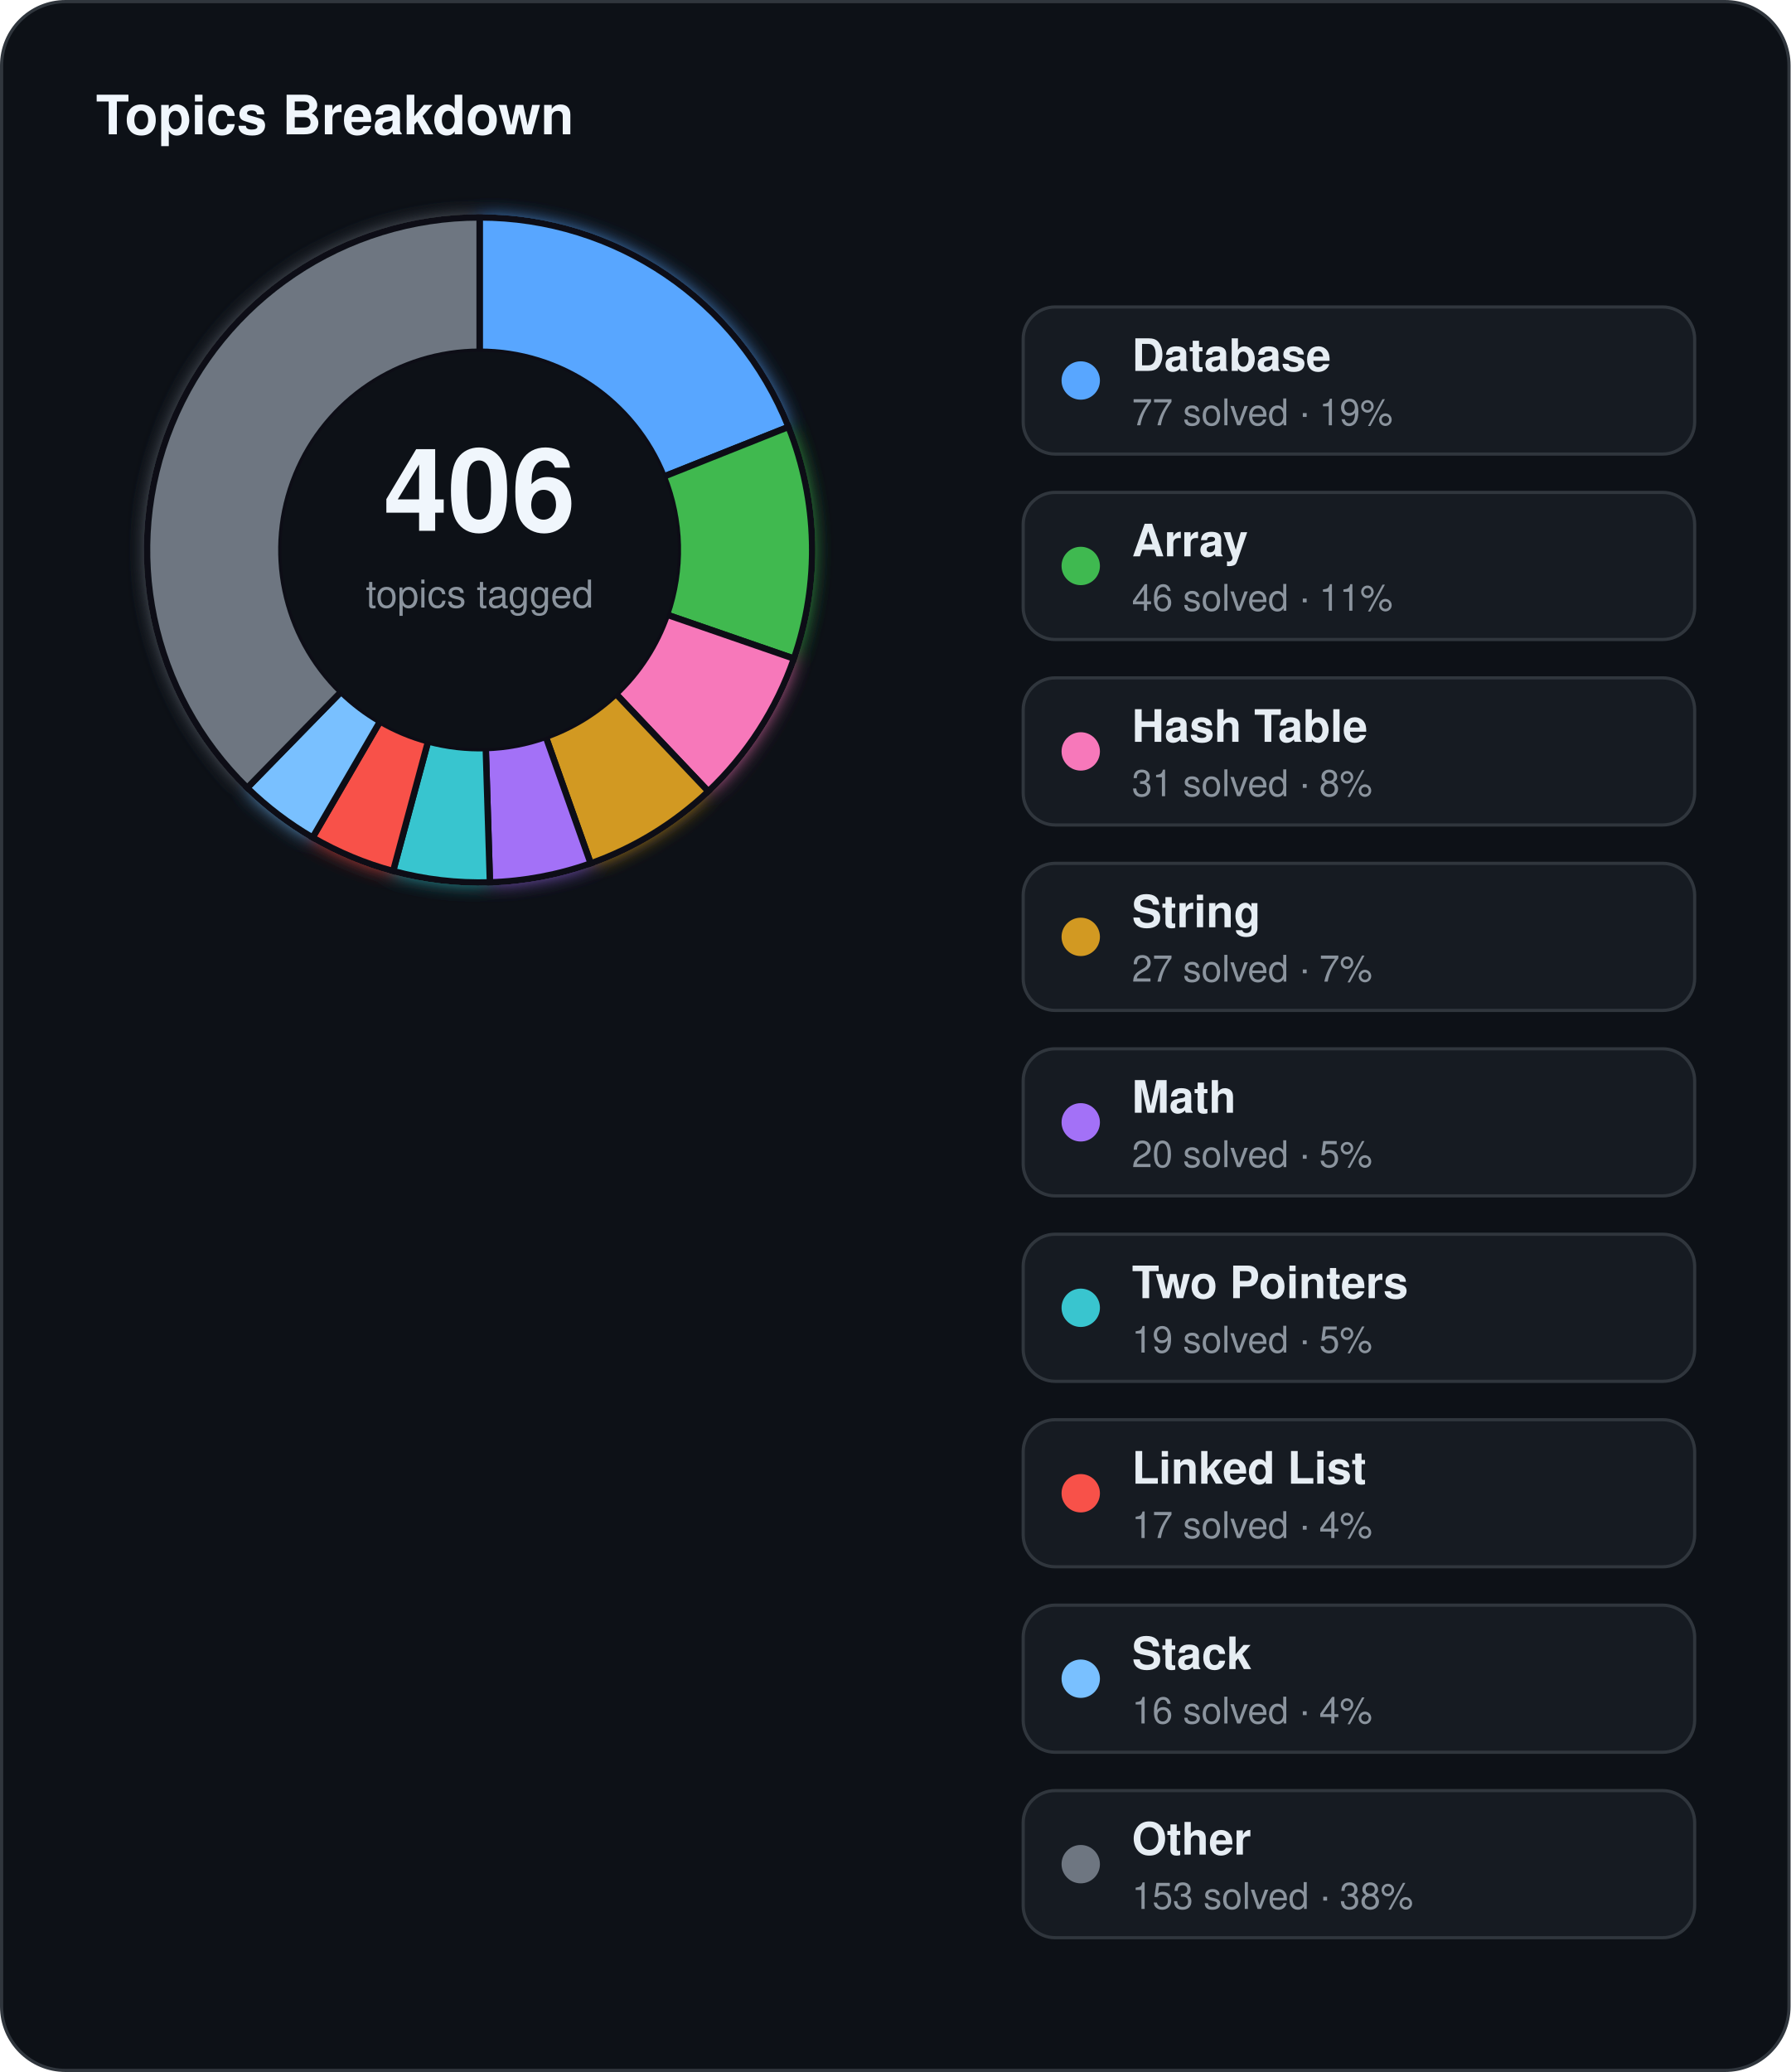
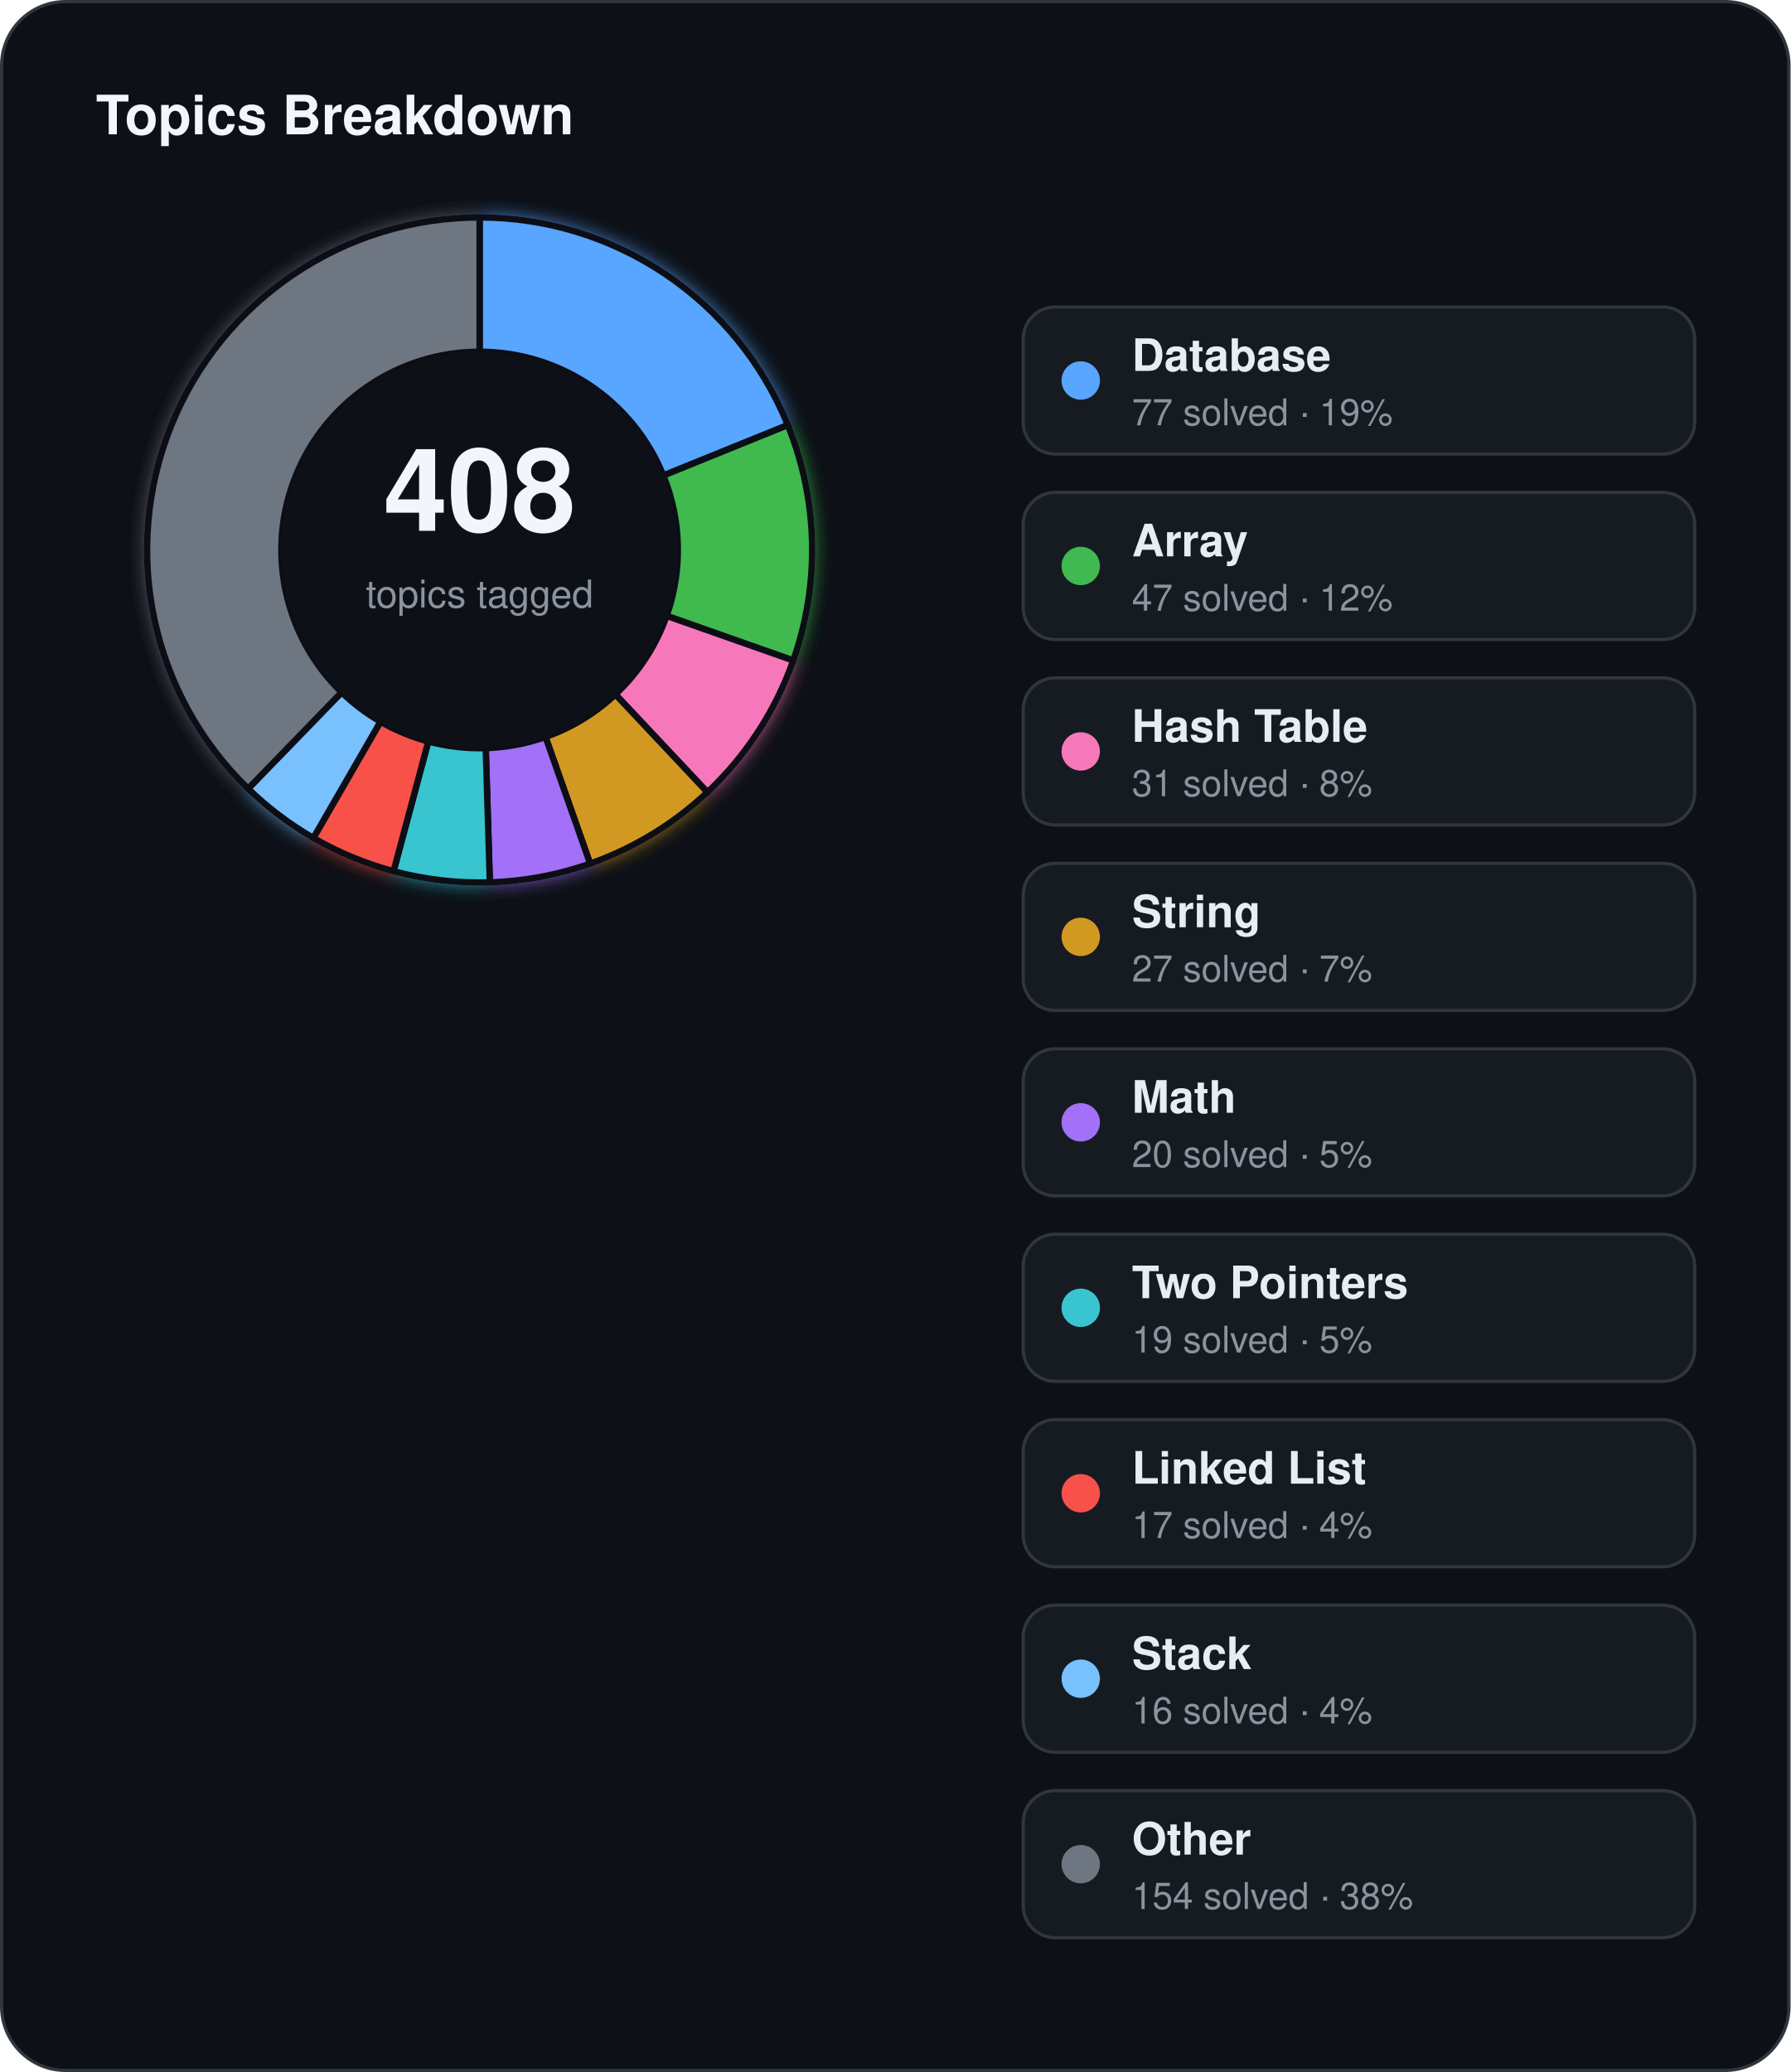
<svg xmlns="http://www.w3.org/2000/svg" width="560" height="648" viewBox="0 0 560 648">
  <defs>
    <filter id="topics-glow" x="-60%" y="-60%" width="220%" height="220%">
      <feGaussianBlur stdDeviation="3" result="blur" />
      <feMerge>
        <feMergeNode in="blur" />
        <feMergeNode in="SourceGraphic" />
      </feMerge>
    </filter>
  </defs>
  <rect x="0.5" y="0.5" width="559" height="647" rx="20" fill="#0d1117" stroke="#30363d" stroke-width="1" />
  <text x="30" y="42" fill="#f0f6fc" font-family="Segoe UI, Helvetica, Arial, sans-serif" font-size="17" font-weight="700">Topics Breakdown</text>
  <g filter="url(#topics-glow)">
-     <path d="M 150.00,68.00 A 104,104 0 0 1 246.61,133.51 L 207.60,149.05 A 62,62 0 0 0 150.00,110.00 Z" fill="#58a6ff" stroke="#0d1117" stroke-width="2" />
-     <path d="M 246.61,133.51 A 104,104 0 0 1 248.30,205.97 L 208.60,192.25 A 62,62 0 0 0 207.60,149.05 Z" fill="#3fb950" stroke="#0d1117" stroke-width="2" />
-     <path d="M 248.30,205.97 A 104,104 0 0 1 221.52,247.50 L 192.64,217.01 A 62,62 0 0 0 208.60,192.25 Z" fill="#f778ba" stroke="#0d1117" stroke-width="2" />
-     <path d="M 221.52,247.50 A 104,104 0 0 1 184.73,270.03 L 170.70,230.44 A 62,62 0 0 0 192.64,217.01 Z" fill="#d29922" stroke="#0d1117" stroke-width="2" />
-     <path d="M 184.73,270.03 A 104,104 0 0 1 153.22,275.95 L 151.92,233.97 A 62,62 0 0 0 170.70,230.44 Z" fill="#a371f7" stroke="#0d1117" stroke-width="2" />
-     <path d="M 153.22,275.95 A 104,104 0 0 1 122.95,272.42 L 133.88,231.87 A 62,62 0 0 0 151.92,233.97 Z" fill="#39c5cf" stroke="#0d1117" stroke-width="2" />
-     <path d="M 122.95,272.42 A 104,104 0 0 1 97.77,261.93 L 118.86,225.61 A 62,62 0 0 0 133.88,231.87 Z" fill="#f85149" stroke="#0d1117" stroke-width="2" />
-     <path d="M 97.77,261.93 A 104,104 0 0 1 77.32,246.39 L 106.67,216.35 A 62,62 0 0 0 118.86,225.61 Z" fill="#79c0ff" stroke="#0d1117" stroke-width="2" />
-     <path d="M 77.32,246.39 A 104,104 0 0 1 150.00,68.00 L 150.00,110.00 A 62,62 0 0 0 106.67,216.35 Z" fill="#6e7681" stroke="#0d1117" stroke-width="2" />
+     <path d="M 150.00,68.00 A 104,104 0 0 1 246.39,132.94 L 207.46,148.72 A 62,62 0 0 0 150.00,110.00 Z" fill="#58a6ff" stroke="#0d1117" stroke-width="2" />
+     <path d="M 246.39,132.94 A 104,104 0 0 1 248.09,206.56 L 208.48,192.61 A 62,62 0 0 0 207.46,148.72 Z" fill="#3fb950" stroke="#0d1117" stroke-width="2" />
+     <path d="M 248.09,206.56 A 104,104 0 0 1 221.24,247.77 L 192.47,217.17 A 62,62 0 0 0 208.48,192.61 Z" fill="#f778ba" stroke="#0d1117" stroke-width="2" />
+     <path d="M 221.24,247.77 A 104,104 0 0 1 184.56,270.09 L 170.61,230.48 A 62,62 0 0 0 192.47,217.17 Z" fill="#d29922" stroke="#0d1117" stroke-width="2" />
+     <path d="M 184.56,270.09 A 104,104 0 0 1 153.20,275.95 L 151.91,233.97 A 62,62 0 0 0 170.61,230.48 Z" fill="#a371f7" stroke="#0d1117" stroke-width="2" />
+     <path d="M 153.20,275.95 A 104,104 0 0 1 123.08,272.46 L 133.95,231.89 A 62,62 0 0 0 151.91,233.97 Z" fill="#39c5cf" stroke="#0d1117" stroke-width="2" />
+     <path d="M 123.08,272.46 A 104,104 0 0 1 98.00,262.07 L 119.00,225.69 A 62,62 0 0 0 133.95,231.89 Z" fill="#f85149" stroke="#0d1117" stroke-width="2" />
+     <path d="M 98.00,262.07 A 104,104 0 0 1 77.60,246.66 L 106.84,216.51 A 62,62 0 0 0 119.00,225.69 Z" fill="#79c0ff" stroke="#0d1117" stroke-width="2" />
+     <path d="M 77.60,246.66 A 104,104 0 0 1 150.00,68.00 L 150.00,110.00 A 62,62 0 0 0 106.84,216.51 Z" fill="#6e7681" stroke="#0d1117" stroke-width="2" />
  </g>
  <circle cx="150" cy="172" r="62" fill="#0d1117" />
-   <text x="150" y="166" text-anchor="middle" fill="#f0f6fc" font-family="Segoe UI, Helvetica, Arial, sans-serif" font-size="36" font-weight="700">406</text>
+   <text x="150" y="166" text-anchor="middle" fill="#f0f6fc" font-family="Segoe UI, Helvetica, Arial, sans-serif" font-size="36" font-weight="700">408</text>
  <text x="150" y="190" text-anchor="middle" fill="#8b949e" font-family="Segoe UI, Helvetica, Arial, sans-serif" font-size="12">topics tagged</text>
  <rect x="320" y="96" width="210" height="46" rx="10" fill="#161b22" stroke="#30363d" stroke-width="1" />
  <circle cx="338" cy="119" r="6" fill="#58a6ff" />
  <text x="354" y="116" fill="#e6edf3" font-family="Segoe UI, Helvetica, Arial, sans-serif" font-size="14" font-weight="600">Database</text>
  <text x="354" y="133" fill="#8b949e" font-family="Segoe UI, Helvetica, Arial, sans-serif" font-size="11.5">77 solved · 19%</text>
  <rect x="320" y="154" width="210" height="46" rx="10" fill="#161b22" stroke="#30363d" stroke-width="1" />
  <circle cx="338" cy="177" r="6" fill="#3fb950" />
  <text x="354" y="174" fill="#e6edf3" font-family="Segoe UI, Helvetica, Arial, sans-serif" font-size="14" font-weight="600">Array</text>
-   <text x="354" y="191" fill="#8b949e" font-family="Segoe UI, Helvetica, Arial, sans-serif" font-size="11.5">46 solved · 11%</text>
+   <text x="354" y="191" fill="#8b949e" font-family="Segoe UI, Helvetica, Arial, sans-serif" font-size="11.5">47 solved · 12%</text>
  <rect x="320" y="212" width="210" height="46" rx="10" fill="#161b22" stroke="#30363d" stroke-width="1" />
  <circle cx="338" cy="235" r="6" fill="#f778ba" />
  <text x="354" y="232" fill="#e6edf3" font-family="Segoe UI, Helvetica, Arial, sans-serif" font-size="14" font-weight="600">Hash Table</text>
  <text x="354" y="249" fill="#8b949e" font-family="Segoe UI, Helvetica, Arial, sans-serif" font-size="11.5">31 solved · 8%</text>
  <rect x="320" y="270" width="210" height="46" rx="10" fill="#161b22" stroke="#30363d" stroke-width="1" />
  <circle cx="338" cy="293" r="6" fill="#d29922" />
  <text x="354" y="290" fill="#e6edf3" font-family="Segoe UI, Helvetica, Arial, sans-serif" font-size="14" font-weight="600">String</text>
  <text x="354" y="307" fill="#8b949e" font-family="Segoe UI, Helvetica, Arial, sans-serif" font-size="11.5">27 solved · 7%</text>
  <rect x="320" y="328" width="210" height="46" rx="10" fill="#161b22" stroke="#30363d" stroke-width="1" />
  <circle cx="338" cy="351" r="6" fill="#a371f7" />
  <text x="354" y="348" fill="#e6edf3" font-family="Segoe UI, Helvetica, Arial, sans-serif" font-size="14" font-weight="600">Math</text>
  <text x="354" y="365" fill="#8b949e" font-family="Segoe UI, Helvetica, Arial, sans-serif" font-size="11.5">20 solved · 5%</text>
  <rect x="320" y="386" width="210" height="46" rx="10" fill="#161b22" stroke="#30363d" stroke-width="1" />
  <circle cx="338" cy="409" r="6" fill="#39c5cf" />
  <text x="354" y="406" fill="#e6edf3" font-family="Segoe UI, Helvetica, Arial, sans-serif" font-size="14" font-weight="600">Two Pointers</text>
  <text x="354" y="423" fill="#8b949e" font-family="Segoe UI, Helvetica, Arial, sans-serif" font-size="11.5">19 solved · 5%</text>
  <rect x="320" y="444" width="210" height="46" rx="10" fill="#161b22" stroke="#30363d" stroke-width="1" />
  <circle cx="338" cy="467" r="6" fill="#f85149" />
  <text x="354" y="464" fill="#e6edf3" font-family="Segoe UI, Helvetica, Arial, sans-serif" font-size="14" font-weight="600">Linked List</text>
  <text x="354" y="481" fill="#8b949e" font-family="Segoe UI, Helvetica, Arial, sans-serif" font-size="11.5">17 solved · 4%</text>
  <rect x="320" y="502" width="210" height="46" rx="10" fill="#161b22" stroke="#30363d" stroke-width="1" />
  <circle cx="338" cy="525" r="6" fill="#79c0ff" />
  <text x="354" y="522" fill="#e6edf3" font-family="Segoe UI, Helvetica, Arial, sans-serif" font-size="14" font-weight="600">Stack</text>
  <text x="354" y="539" fill="#8b949e" font-family="Segoe UI, Helvetica, Arial, sans-serif" font-size="11.5">16 solved · 4%</text>
  <rect x="320" y="560" width="210" height="46" rx="10" fill="#161b22" stroke="#30363d" stroke-width="1" />
  <circle cx="338" cy="583" r="6" fill="#6e7681" />
  <text x="354" y="580" fill="#e6edf3" font-family="Segoe UI, Helvetica, Arial, sans-serif" font-size="14" font-weight="600">Other</text>
-   <text x="354" y="597" fill="#8b949e" font-family="Segoe UI, Helvetica, Arial, sans-serif" font-size="11.5">153 solved · 38%</text>
+   <text x="354" y="597" fill="#8b949e" font-family="Segoe UI, Helvetica, Arial, sans-serif" font-size="11.5">154 solved · 38%</text>
</svg>
